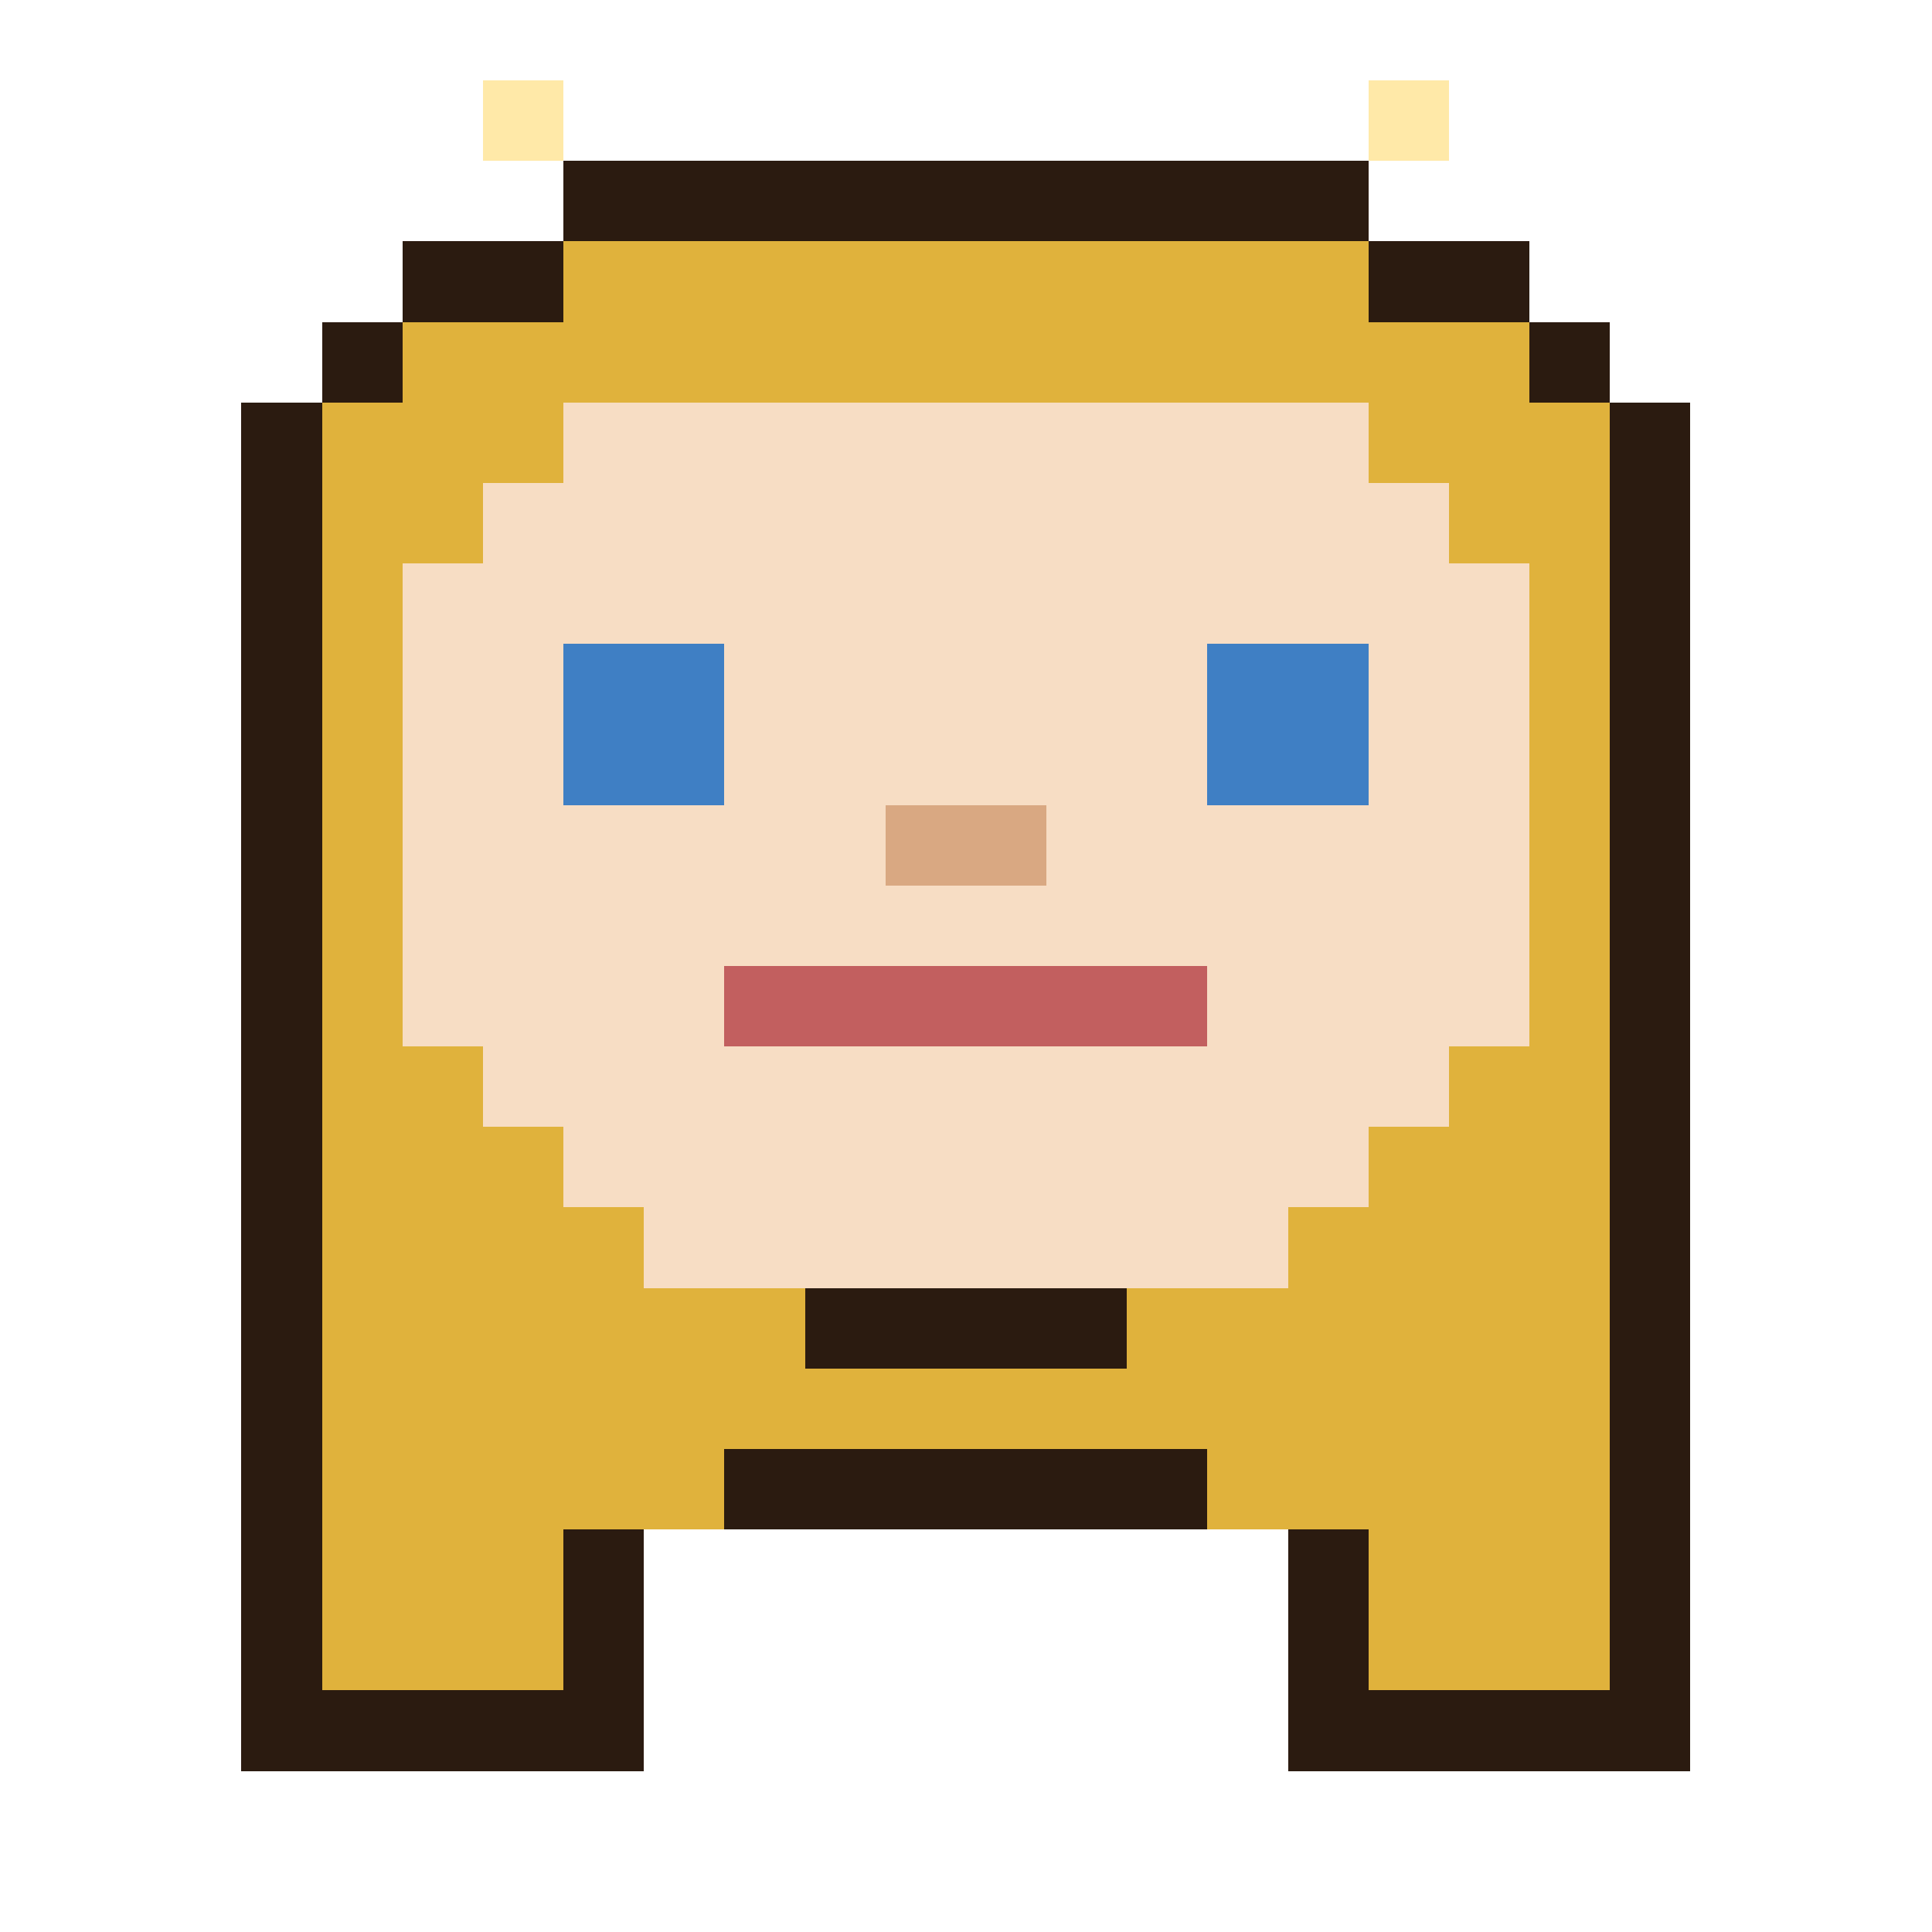
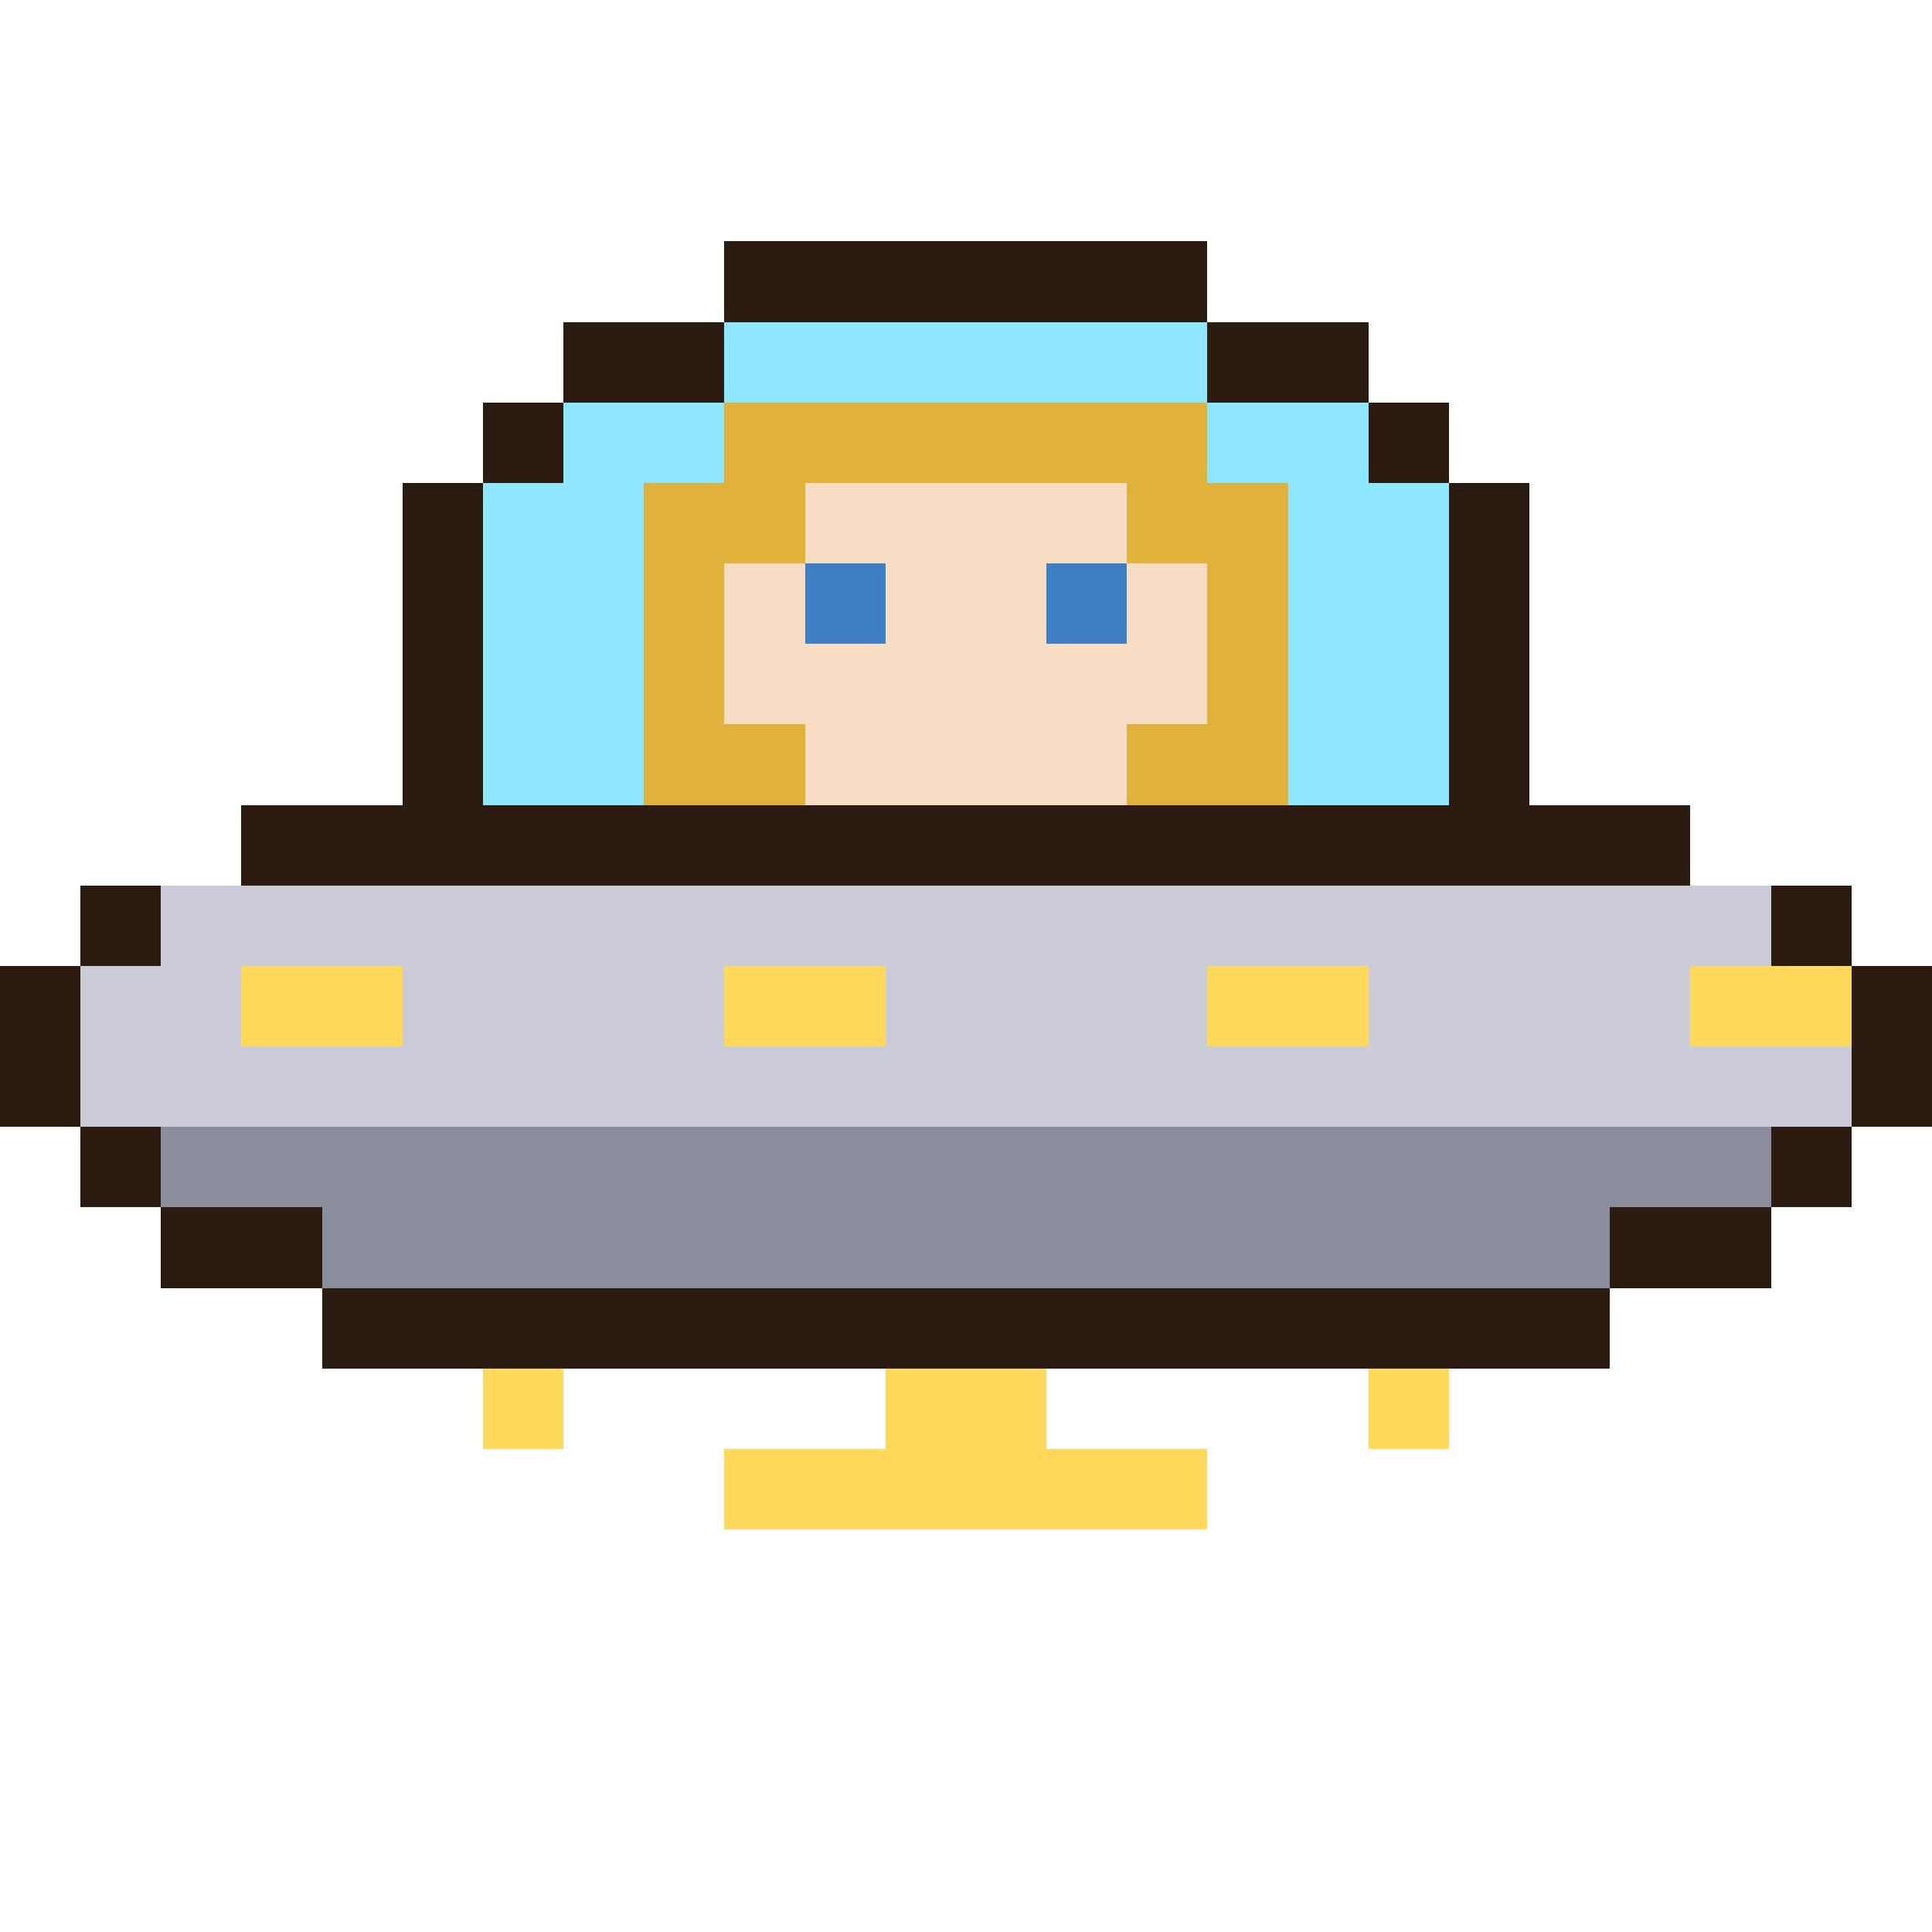
<svg xmlns="http://www.w3.org/2000/svg" viewBox="0 0 24 24" shape-rendering="crispEdges">
-   <rect x="6" y="1" width="1" height="1" fill="#ffe9a8" />
-   <rect x="17" y="1" width="1" height="1" fill="#ffe9a8" />
-   <rect x="7" y="2" width="10" height="1" fill="#2b1b10" />
-   <rect x="5" y="3" width="2" height="1" fill="#2b1b10" />
-   <rect x="7" y="3" width="10" height="1" fill="#e0b23c" />
-   <rect x="17" y="3" width="2" height="1" fill="#2b1b10" />
-   <rect x="4" y="4" width="1" height="1" fill="#2b1b10" />
-   <rect x="5" y="4" width="14" height="1" fill="#e0b23c" />
-   <rect x="19" y="4" width="1" height="1" fill="#2b1b10" />
-   <rect x="3" y="5" width="1" height="1" fill="#2b1b10" />
-   <rect x="4" y="5" width="3" height="1" fill="#e0b23c" />
-   <rect x="7" y="5" width="10" height="1" fill="#f7ddc4" />
-   <rect x="17" y="5" width="3" height="1" fill="#e0b23c" />
-   <rect x="20" y="5" width="1" height="1" fill="#2b1b10" />
-   <rect x="3" y="6" width="1" height="1" fill="#2b1b10" />
-   <rect x="4" y="6" width="2" height="1" fill="#e0b23c" />
-   <rect x="6" y="6" width="12" height="1" fill="#f7ddc4" />
-   <rect x="18" y="6" width="2" height="1" fill="#e0b23c" />
-   <rect x="20" y="6" width="1" height="1" fill="#2b1b10" />
-   <rect x="3" y="7" width="1" height="1" fill="#2b1b10" />
-   <rect x="4" y="7" width="1" height="1" fill="#e0b23c" />
-   <rect x="5" y="7" width="14" height="1" fill="#f7ddc4" />
-   <rect x="19" y="7" width="1" height="1" fill="#e0b23c" />
-   <rect x="20" y="7" width="1" height="1" fill="#2b1b10" />
-   <rect x="3" y="8" width="1" height="1" fill="#2b1b10" />
-   <rect x="4" y="8" width="1" height="1" fill="#e0b23c" />
-   <rect x="5" y="8" width="2" height="1" fill="#f7ddc4" />
-   <rect x="7" y="8" width="2" height="1" fill="#3f7fc4" />
+   <rect x="9" y="3" width="6" height="1" fill="#2b1b10" />
+   <rect x="7" y="4" width="2" height="1" fill="#2b1b10" />
+   <rect x="9" y="4" width="6" height="1" fill="#8ee6ff" />
+   <rect x="15" y="4" width="2" height="1" fill="#2b1b10" />
+   <rect x="6" y="5" width="1" height="1" fill="#2b1b10" />
+   <rect x="7" y="5" width="2" height="1" fill="#8ee6ff" />
+   <rect x="9" y="5" width="6" height="1" fill="#e0b23c" />
+   <rect x="15" y="5" width="2" height="1" fill="#8ee6ff" />
+   <rect x="17" y="5" width="1" height="1" fill="#2b1b10" />
+   <rect x="5" y="6" width="1" height="1" fill="#2b1b10" />
+   <rect x="6" y="6" width="2" height="1" fill="#8ee6ff" />
+   <rect x="8" y="6" width="2" height="1" fill="#e0b23c" />
+   <rect x="10" y="6" width="4" height="1" fill="#f7ddc4" />
+   <rect x="14" y="6" width="2" height="1" fill="#e0b23c" />
+   <rect x="16" y="6" width="2" height="1" fill="#8ee6ff" />
+   <rect x="18" y="6" width="1" height="1" fill="#2b1b10" />
+   <rect x="5" y="7" width="1" height="1" fill="#2b1b10" />
+   <rect x="6" y="7" width="2" height="1" fill="#8ee6ff" />
+   <rect x="8" y="7" width="1" height="1" fill="#e0b23c" />
+   <rect x="9" y="7" width="1" height="1" fill="#f7ddc4" />
+   <rect x="10" y="7" width="1" height="1" fill="#3f7fc4" />
+   <rect x="11" y="7" width="2" height="1" fill="#f7ddc4" />
+   <rect x="13" y="7" width="1" height="1" fill="#3f7fc4" />
+   <rect x="14" y="7" width="1" height="1" fill="#f7ddc4" />
+   <rect x="15" y="7" width="1" height="1" fill="#e0b23c" />
+   <rect x="16" y="7" width="2" height="1" fill="#8ee6ff" />
+   <rect x="18" y="7" width="1" height="1" fill="#2b1b10" />
+   <rect x="5" y="8" width="1" height="1" fill="#2b1b10" />
+   <rect x="6" y="8" width="2" height="1" fill="#8ee6ff" />
+   <rect x="8" y="8" width="1" height="1" fill="#e0b23c" />
  <rect x="9" y="8" width="6" height="1" fill="#f7ddc4" />
-   <rect x="15" y="8" width="2" height="1" fill="#3f7fc4" />
-   <rect x="17" y="8" width="2" height="1" fill="#f7ddc4" />
-   <rect x="19" y="8" width="1" height="1" fill="#e0b23c" />
-   <rect x="20" y="8" width="1" height="1" fill="#2b1b10" />
-   <rect x="3" y="9" width="1" height="1" fill="#2b1b10" />
-   <rect x="4" y="9" width="1" height="1" fill="#e0b23c" />
-   <rect x="5" y="9" width="2" height="1" fill="#f7ddc4" />
-   <rect x="7" y="9" width="2" height="1" fill="#3f7fc4" />
-   <rect x="9" y="9" width="6" height="1" fill="#f7ddc4" />
-   <rect x="15" y="9" width="2" height="1" fill="#3f7fc4" />
-   <rect x="17" y="9" width="2" height="1" fill="#f7ddc4" />
-   <rect x="19" y="9" width="1" height="1" fill="#e0b23c" />
-   <rect x="20" y="9" width="1" height="1" fill="#2b1b10" />
-   <rect x="3" y="10" width="1" height="1" fill="#2b1b10" />
-   <rect x="4" y="10" width="1" height="1" fill="#e0b23c" />
-   <rect x="5" y="10" width="6" height="1" fill="#f7ddc4" />
-   <rect x="11" y="10" width="2" height="1" fill="#d9a882" />
-   <rect x="13" y="10" width="6" height="1" fill="#f7ddc4" />
-   <rect x="19" y="10" width="1" height="1" fill="#e0b23c" />
-   <rect x="20" y="10" width="1" height="1" fill="#2b1b10" />
-   <rect x="3" y="11" width="1" height="1" fill="#2b1b10" />
-   <rect x="4" y="11" width="1" height="1" fill="#e0b23c" />
-   <rect x="5" y="11" width="14" height="1" fill="#f7ddc4" />
-   <rect x="19" y="11" width="1" height="1" fill="#e0b23c" />
-   <rect x="20" y="11" width="1" height="1" fill="#2b1b10" />
-   <rect x="3" y="12" width="1" height="1" fill="#2b1b10" />
-   <rect x="4" y="12" width="1" height="1" fill="#e0b23c" />
-   <rect x="5" y="12" width="4" height="1" fill="#f7ddc4" />
-   <rect x="9" y="12" width="6" height="1" fill="#c25f5f" />
-   <rect x="15" y="12" width="4" height="1" fill="#f7ddc4" />
-   <rect x="19" y="12" width="1" height="1" fill="#e0b23c" />
-   <rect x="20" y="12" width="1" height="1" fill="#2b1b10" />
-   <rect x="3" y="13" width="1" height="1" fill="#2b1b10" />
-   <rect x="4" y="13" width="2" height="1" fill="#e0b23c" />
-   <rect x="6" y="13" width="12" height="1" fill="#f7ddc4" />
-   <rect x="18" y="13" width="2" height="1" fill="#e0b23c" />
-   <rect x="20" y="13" width="1" height="1" fill="#2b1b10" />
-   <rect x="3" y="14" width="1" height="1" fill="#2b1b10" />
-   <rect x="4" y="14" width="3" height="1" fill="#e0b23c" />
-   <rect x="7" y="14" width="10" height="1" fill="#f7ddc4" />
-   <rect x="17" y="14" width="3" height="1" fill="#e0b23c" />
-   <rect x="20" y="14" width="1" height="1" fill="#2b1b10" />
-   <rect x="3" y="15" width="1" height="1" fill="#2b1b10" />
-   <rect x="4" y="15" width="4" height="1" fill="#e0b23c" />
-   <rect x="8" y="15" width="8" height="1" fill="#f7ddc4" />
-   <rect x="16" y="15" width="4" height="1" fill="#e0b23c" />
-   <rect x="20" y="15" width="1" height="1" fill="#2b1b10" />
-   <rect x="3" y="16" width="1" height="1" fill="#2b1b10" />
-   <rect x="4" y="16" width="6" height="1" fill="#e0b23c" />
-   <rect x="10" y="16" width="4" height="1" fill="#2b1b10" />
-   <rect x="14" y="16" width="6" height="1" fill="#e0b23c" />
-   <rect x="20" y="16" width="1" height="1" fill="#2b1b10" />
-   <rect x="3" y="17" width="1" height="1" fill="#2b1b10" />
-   <rect x="4" y="17" width="16" height="1" fill="#e0b23c" />
-   <rect x="20" y="17" width="1" height="1" fill="#2b1b10" />
-   <rect x="3" y="18" width="1" height="1" fill="#2b1b10" />
-   <rect x="4" y="18" width="5" height="1" fill="#e0b23c" />
-   <rect x="9" y="18" width="6" height="1" fill="#2b1b10" />
-   <rect x="15" y="18" width="5" height="1" fill="#e0b23c" />
-   <rect x="20" y="18" width="1" height="1" fill="#2b1b10" />
-   <rect x="3" y="19" width="1" height="1" fill="#2b1b10" />
-   <rect x="4" y="19" width="3" height="1" fill="#e0b23c" />
-   <rect x="7" y="19" width="1" height="1" fill="#2b1b10" />
-   <rect x="16" y="19" width="1" height="1" fill="#2b1b10" />
-   <rect x="17" y="19" width="3" height="1" fill="#e0b23c" />
-   <rect x="20" y="19" width="1" height="1" fill="#2b1b10" />
-   <rect x="3" y="20" width="1" height="1" fill="#2b1b10" />
-   <rect x="4" y="20" width="3" height="1" fill="#e0b23c" />
-   <rect x="7" y="20" width="1" height="1" fill="#2b1b10" />
-   <rect x="16" y="20" width="1" height="1" fill="#2b1b10" />
-   <rect x="17" y="20" width="3" height="1" fill="#e0b23c" />
-   <rect x="20" y="20" width="1" height="1" fill="#2b1b10" />
-   <rect x="3" y="21" width="5" height="1" fill="#2b1b10" />
-   <rect x="16" y="21" width="5" height="1" fill="#2b1b10" />
+   <rect x="15" y="8" width="1" height="1" fill="#e0b23c" />
+   <rect x="16" y="8" width="2" height="1" fill="#8ee6ff" />
+   <rect x="18" y="8" width="1" height="1" fill="#2b1b10" />
+   <rect x="5" y="9" width="1" height="1" fill="#2b1b10" />
+   <rect x="6" y="9" width="2" height="1" fill="#8ee6ff" />
+   <rect x="8" y="9" width="2" height="1" fill="#e0b23c" />
+   <rect x="10" y="9" width="4" height="1" fill="#f7ddc4" />
+   <rect x="14" y="9" width="2" height="1" fill="#e0b23c" />
+   <rect x="16" y="9" width="2" height="1" fill="#8ee6ff" />
+   <rect x="18" y="9" width="1" height="1" fill="#2b1b10" />
+   <rect x="3" y="10" width="18" height="1" fill="#2b1b10" />
+   <rect x="1" y="11" width="1" height="1" fill="#2b1b10" />
+   <rect x="2" y="11" width="20" height="1" fill="#c9cbd6" />
+   <rect x="22" y="11" width="1" height="1" fill="#2b1b10" />
+   <rect x="0" y="12" width="1" height="1" fill="#2b1b10" />
+   <rect x="1" y="12" width="2" height="1" fill="#c9cbd6" />
+   <rect x="3" y="12" width="2" height="1" fill="#ffd85c" />
+   <rect x="5" y="12" width="4" height="1" fill="#c9cbd6" />
+   <rect x="9" y="12" width="2" height="1" fill="#ffd85c" />
+   <rect x="11" y="12" width="4" height="1" fill="#c9cbd6" />
+   <rect x="15" y="12" width="2" height="1" fill="#ffd85c" />
+   <rect x="17" y="12" width="4" height="1" fill="#c9cbd6" />
+   <rect x="21" y="12" width="2" height="1" fill="#ffd85c" />
+   <rect x="23" y="12" width="1" height="1" fill="#2b1b10" />
+   <rect x="0" y="13" width="1" height="1" fill="#2b1b10" />
+   <rect x="1" y="13" width="22" height="1" fill="#c9cbd6" />
+   <rect x="23" y="13" width="1" height="1" fill="#2b1b10" />
+   <rect x="1" y="14" width="1" height="1" fill="#2b1b10" />
+   <rect x="2" y="14" width="20" height="1" fill="#8a8d9c" />
+   <rect x="22" y="14" width="1" height="1" fill="#2b1b10" />
+   <rect x="2" y="15" width="2" height="1" fill="#2b1b10" />
+   <rect x="4" y="15" width="16" height="1" fill="#8a8d9c" />
+   <rect x="20" y="15" width="2" height="1" fill="#2b1b10" />
+   <rect x="4" y="16" width="16" height="1" fill="#2b1b10" />
+   <rect x="6" y="17" width="1" height="1" fill="#ffd85c" />
+   <rect x="11" y="17" width="2" height="1" fill="#ffd85c" />
+   <rect x="17" y="17" width="1" height="1" fill="#ffd85c" />
+   <rect x="9" y="18" width="6" height="1" fill="#ffd85c" />
</svg>
